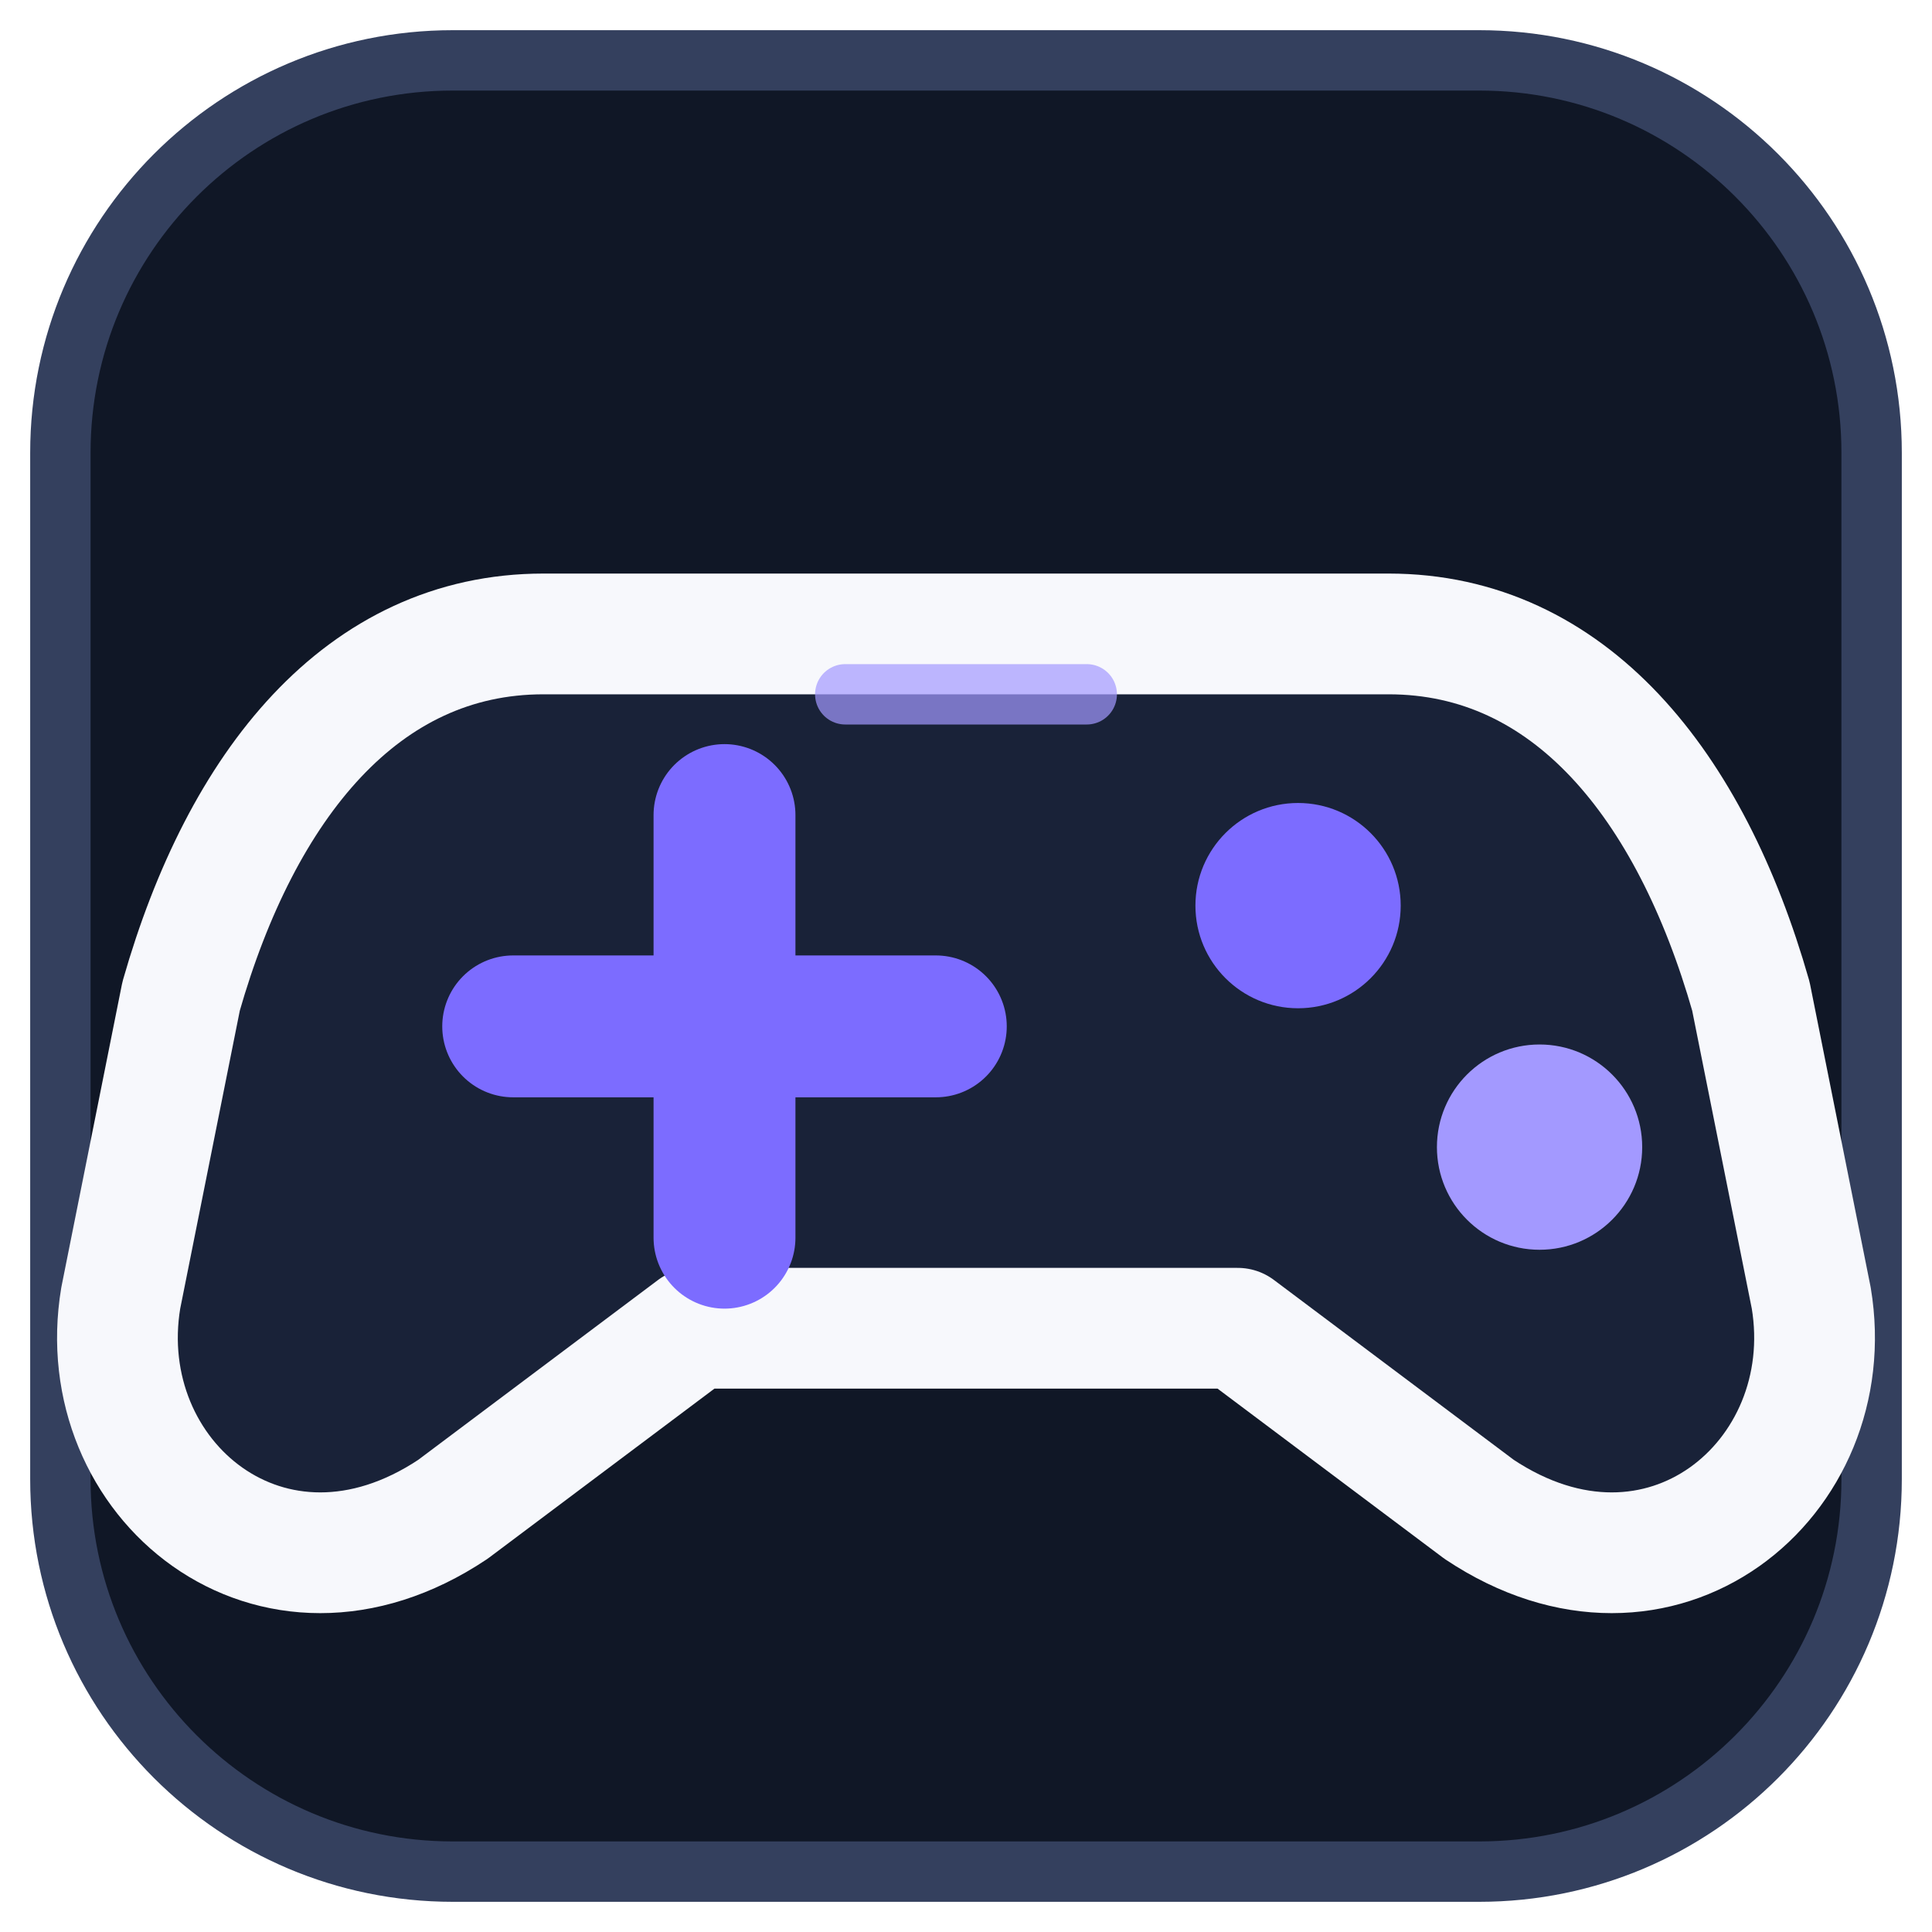
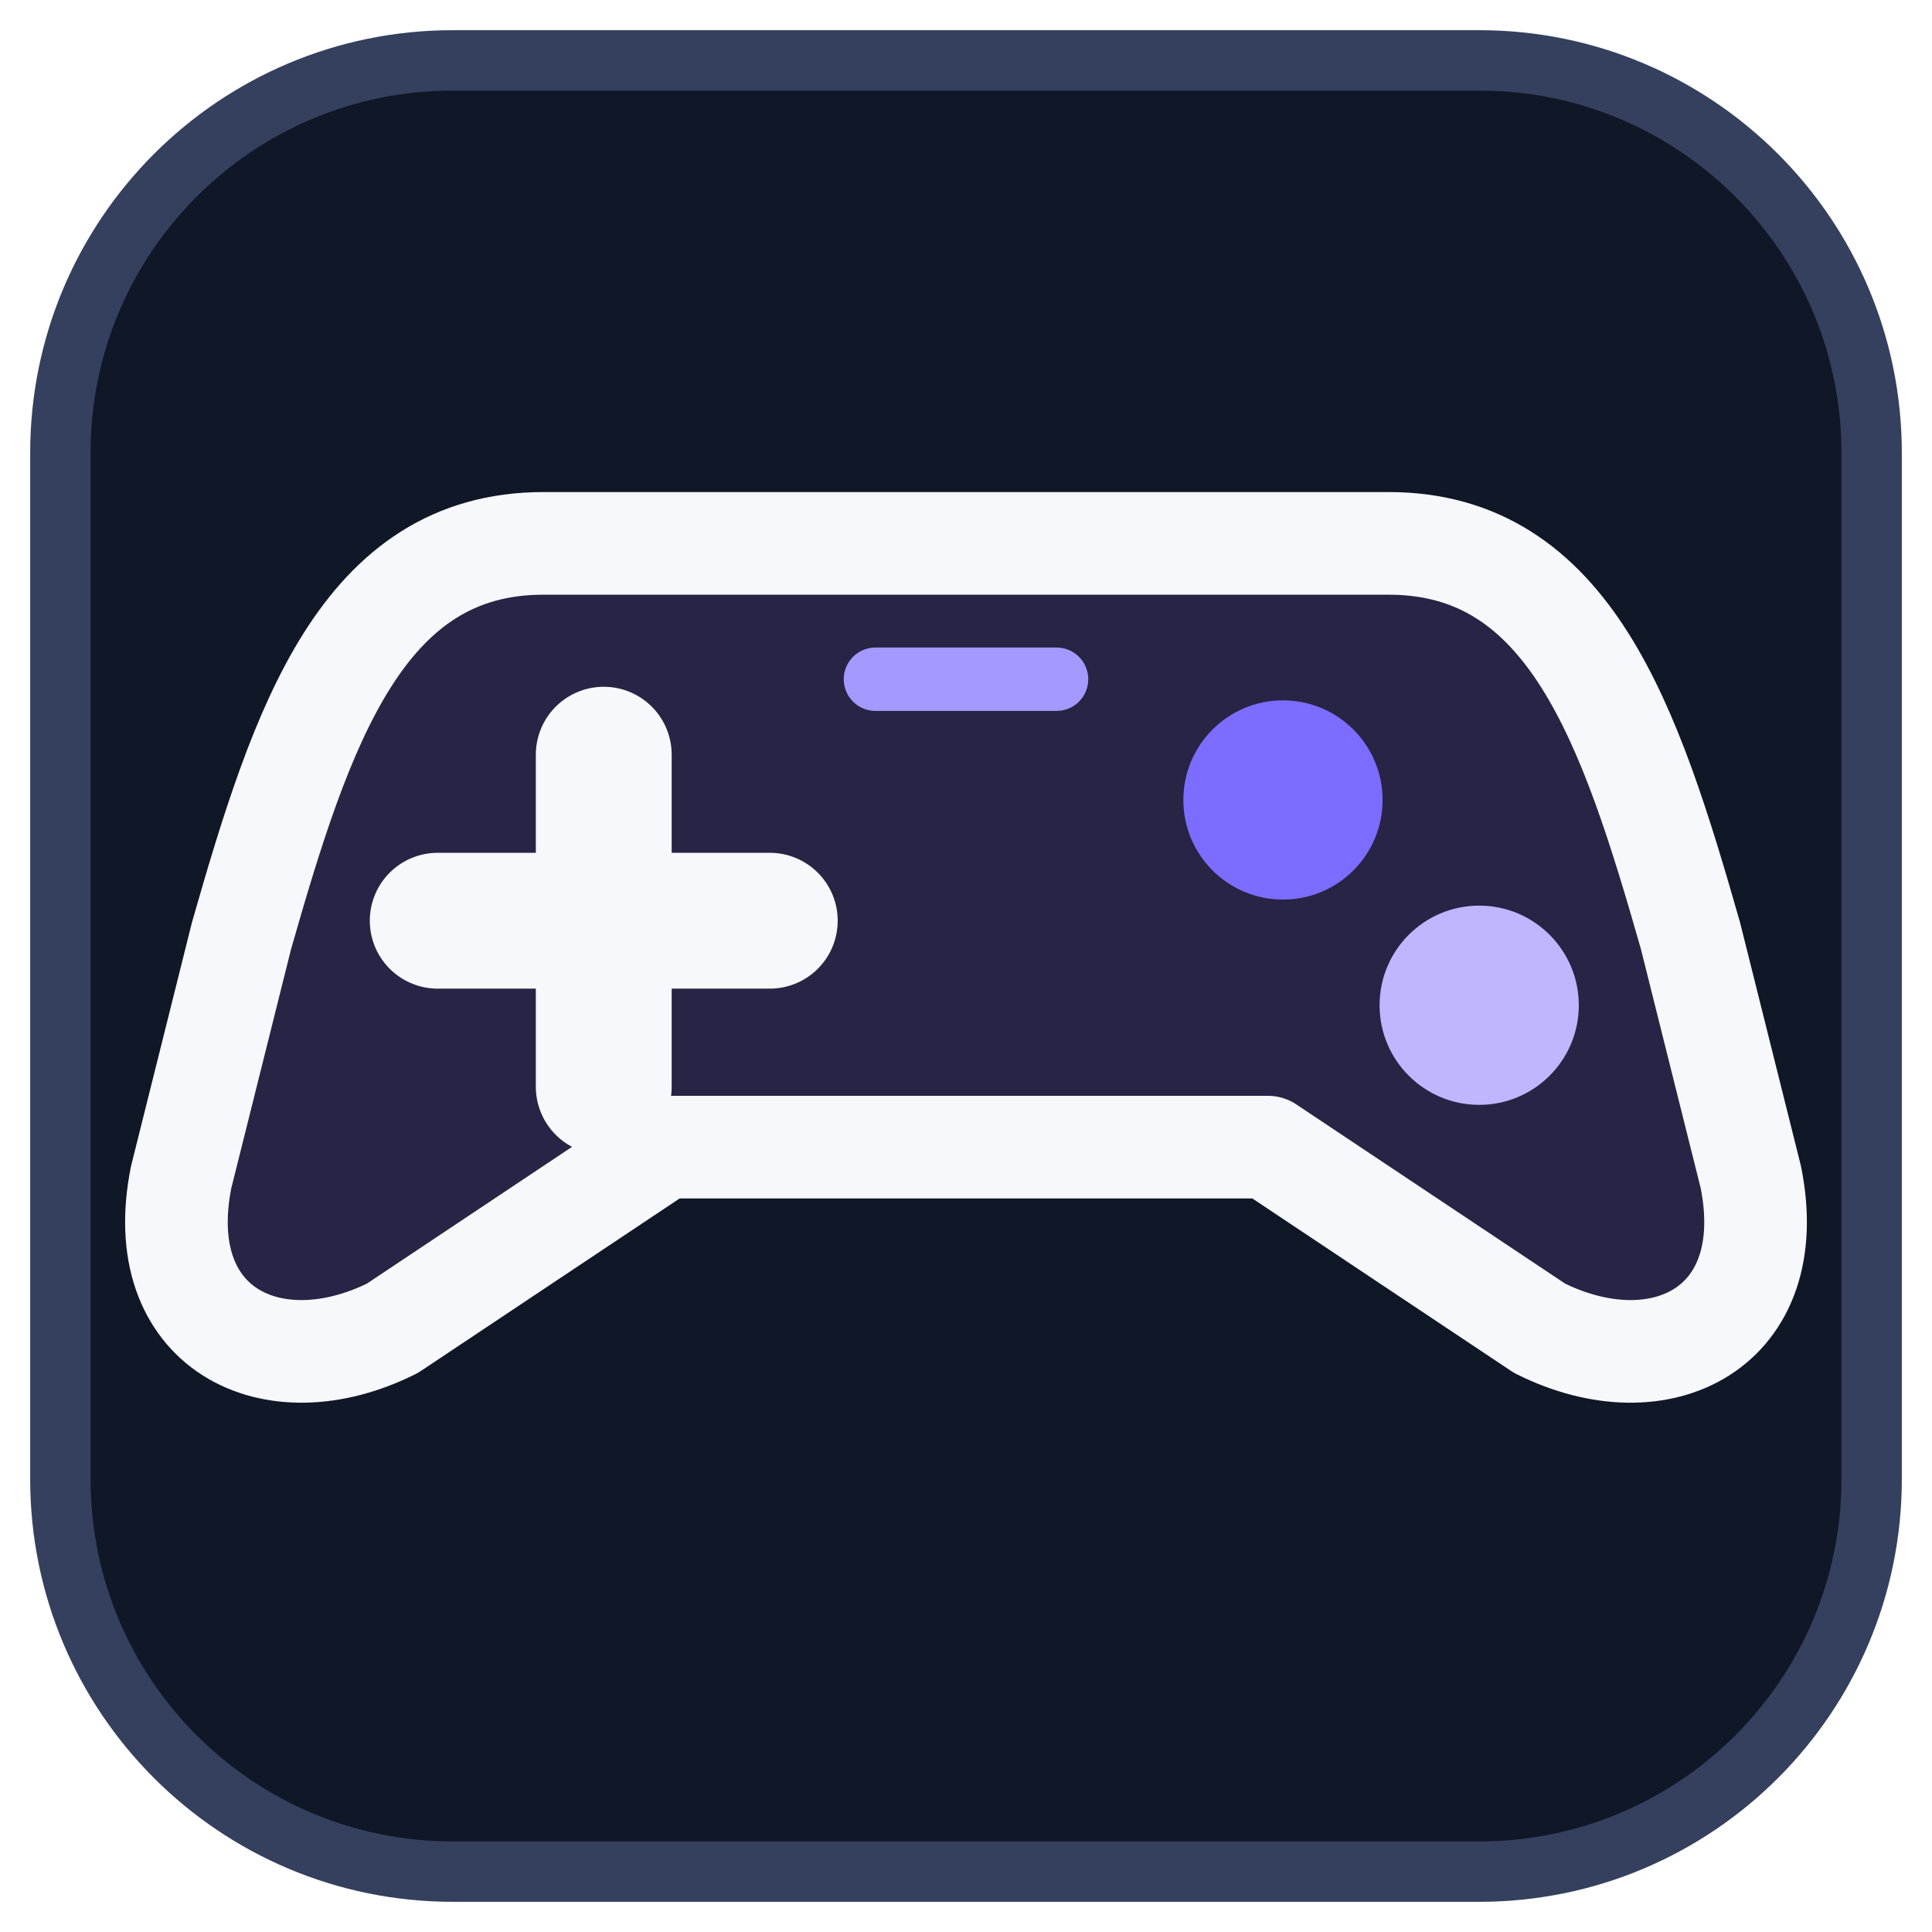
<svg xmlns="http://www.w3.org/2000/svg" viewBox="0 0 64 64" role="img" aria-label="FitBoyRepack — manette">
  <rect x="2" y="2" width="60" height="60" rx="13" fill="#101726" stroke="#34405e" stroke-width="2" />
-   <path d="M18 21H46C52 21 56 26 58 33L60 43C61 49 55 54 49 50L41 44H23L15 50C9 54 3 49 4 43L6 33C8 26 12 21 18 21Z" fill="#192238" stroke="#f7f8fc" stroke-width="4" stroke-linejoin="round" />
-   <path d="M17 34H31M24 27V41" stroke="#7c6cff" stroke-width="4.7" stroke-linecap="round" />
-   <circle cx="43" cy="30" r="3.4" fill="#7c6cff" />
-   <circle cx="51" cy="38" r="3.4" fill="#a399ff" />
-   <path d="M28 23h8" stroke="#a399ff" stroke-width="2" stroke-linecap="round" opacity=".7" />
+   <path d="M18 18C12 18 10 24 8 31L6 39C5 44 9 46 13 44L22 38H42L51 44C55 46 59 44 58 39L56 31C54 24 52 18 46 18H18Z" fill="#272445" stroke="#f7f8fc" stroke-width="3.4" stroke-linejoin="round" />
+   <path d="M20 25V36M14.5 30.5H25.5" stroke="#f7f8fc" stroke-width="4.5" stroke-linecap="round" />
+   <circle cx="42.5" cy="26.5" r="3.3" fill="#7c6cff" />
+   <circle cx="49" cy="33.3" r="3.3" fill="#bfb6ff" />
+   <path d="M29 22.5H35" stroke="#a399ff" stroke-width="2.1" stroke-linecap="round" />
</svg>
